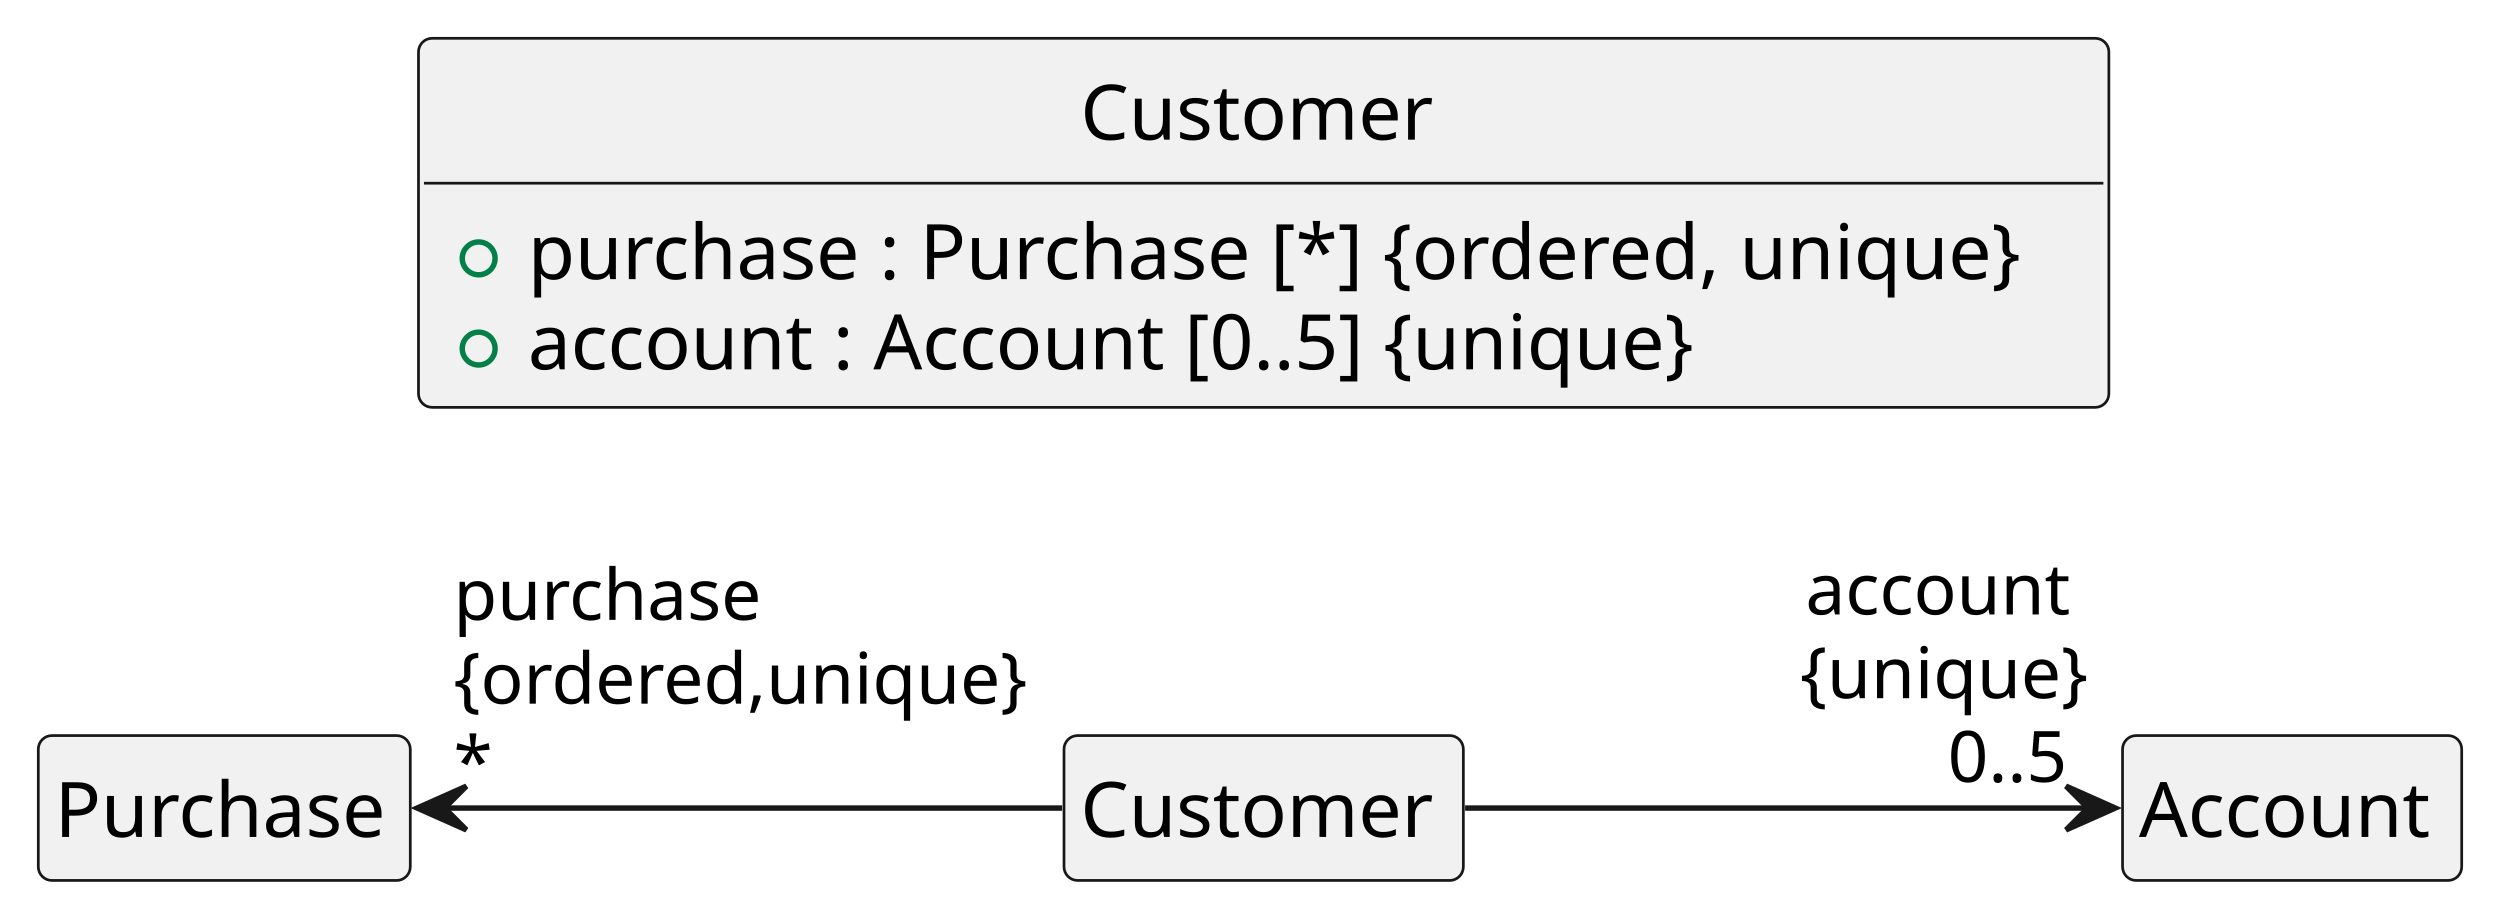
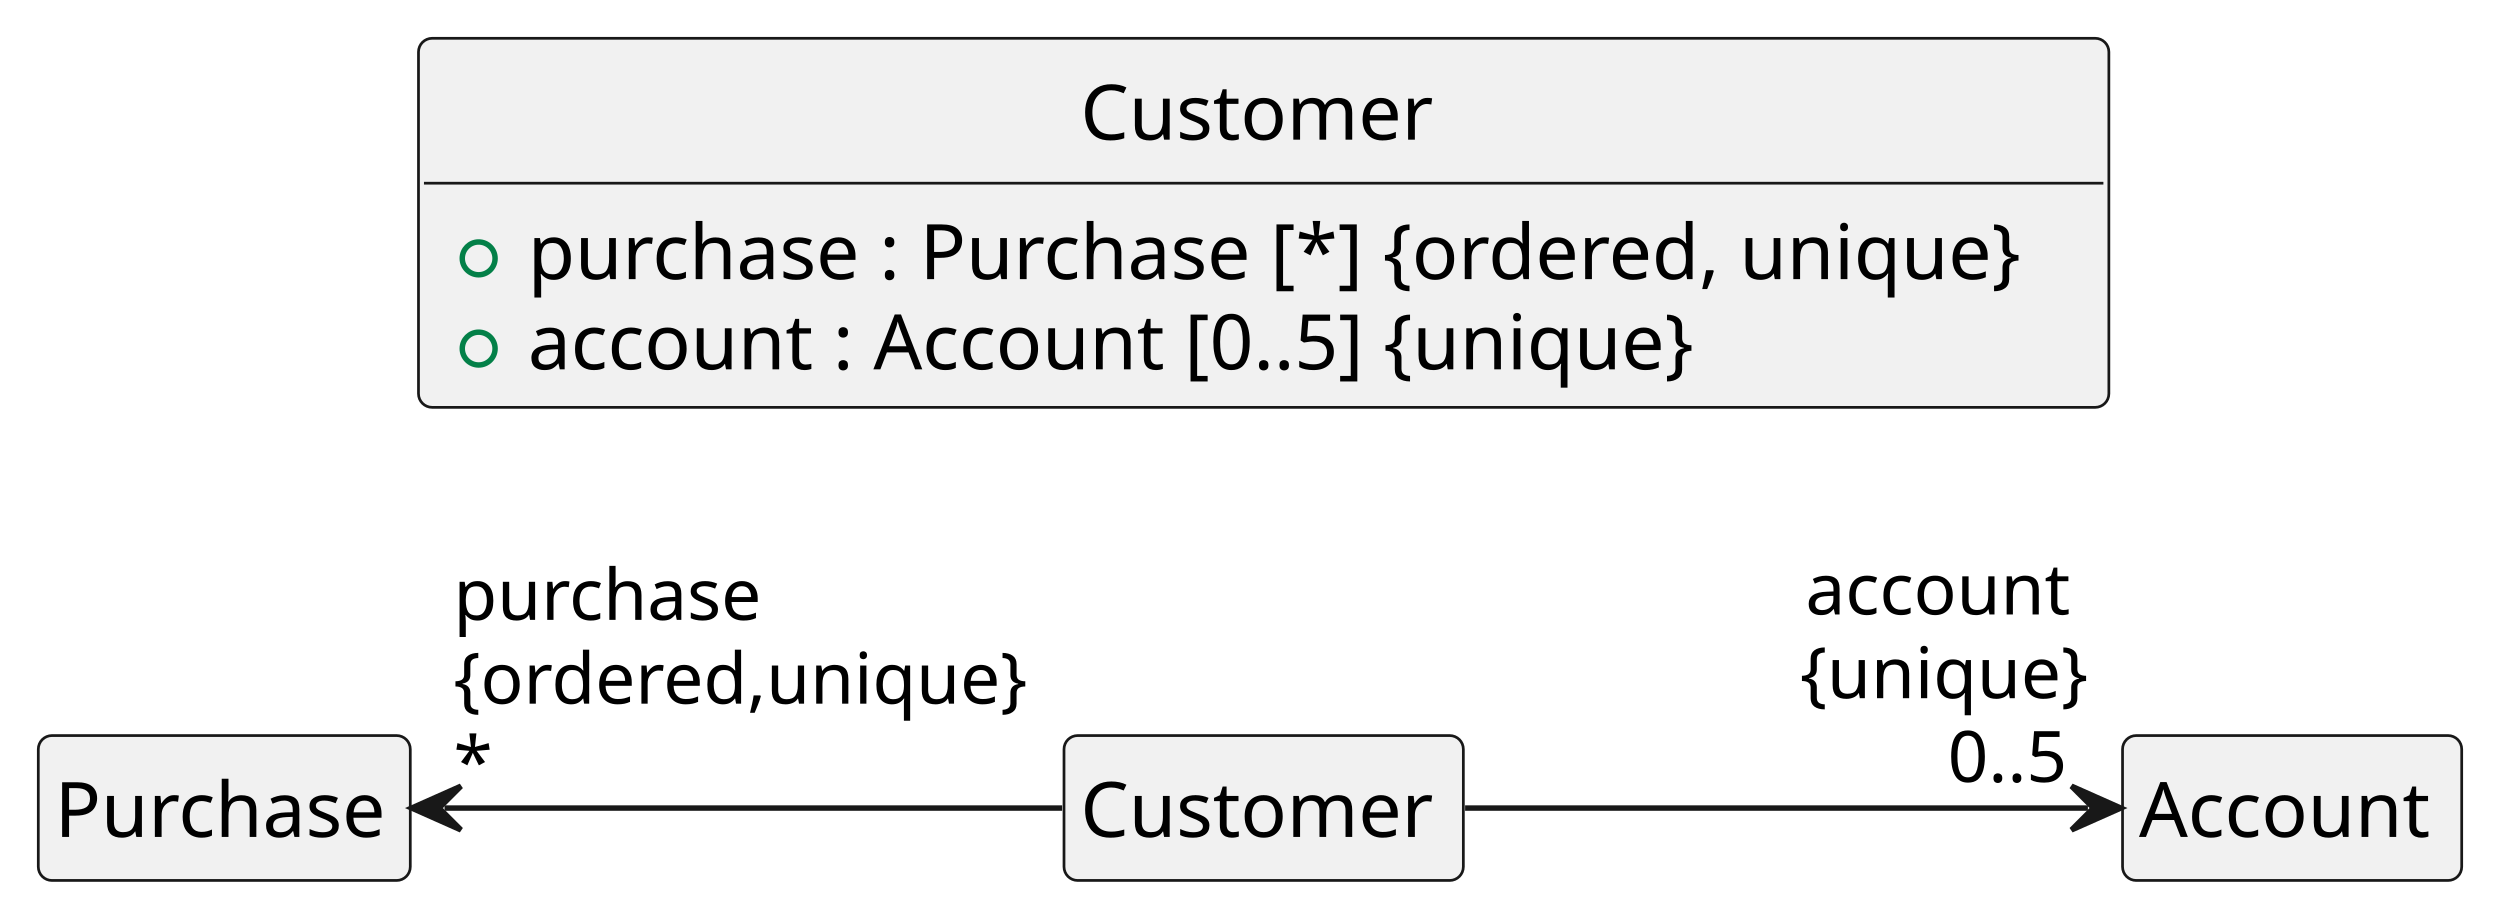
<svg xmlns="http://www.w3.org/2000/svg" contentStyleType="text/css" height="166px" preserveAspectRatio="none" style="width:457px;height:166px;" version="1.1" viewBox="0 0 457 166" width="457px" zoomAndPan="magnify">
  <defs />
  <g>
    <g id="elem_c1">
      <rect codeLine="9" fill="#F1F1F1" height="67.465" id="c1" rx="2.5" ry="2.5" style="stroke:#181818;stroke-width:0.5;" width="309" x="76.5" y="7" />
      <text fill="#000000" font-family="sans-serif" font-size="14" lengthAdjust="spacing" textLength="67" x="197.5" y="25.535">Customer</text>
      <line style="stroke:#181818;stroke-width:0.5;" x1="77.5" x2="384.5" y1="33.488" y2="33.488" />
      <ellipse cx="87.5" cy="47.232" fill="none" rx="3" ry="3" style="stroke:#038048;stroke-width:1.0;" />
      <text fill="#000000" font-family="sans-serif" font-size="14" lengthAdjust="spacing" textLength="283" x="96.5" y="51.023">purchase : Purchase [*] {ordered, unique}</text>
      <ellipse cx="87.5" cy="63.721" fill="none" rx="3" ry="3" style="stroke:#038048;stroke-width:1.0;" />
      <text fill="#000000" font-family="sans-serif" font-size="14" lengthAdjust="spacing" textLength="224" x="96.5" y="67.512">account : Account [0..5] {unique}</text>
    </g>
    <g id="elem_Purchase">
      <rect codeLine="14" fill="#F1F1F1" height="26.488" id="Purchase" rx="2.5" ry="2.5" style="stroke:#181818;stroke-width:0.5;" width="68" x="7" y="134.46" />
      <text fill="#000000" font-family="sans-serif" font-size="14" lengthAdjust="spacing" textLength="62" x="10" y="152.995">Purchase</text>
    </g>
    <g id="elem_Account">
      <rect codeLine="15" fill="#F1F1F1" height="26.488" id="Account" rx="2.5" ry="2.5" style="stroke:#181818;stroke-width:0.5;" width="62" x="388" y="134.46" />
      <text fill="#000000" font-family="sans-serif" font-size="14" lengthAdjust="spacing" textLength="56" x="391" y="152.995">Account</text>
    </g>
    <g id="elem_c2">
      <rect codeLine="16" fill="#F1F1F1" height="26.488" id="c2" rx="2.5" ry="2.5" style="stroke:#181818;stroke-width:0.5;" width="73" x="194.5" y="134.46" />
      <text fill="#000000" font-family="sans-serif" font-size="14" lengthAdjust="spacing" textLength="67" x="197.5" y="152.995">Customer</text>
    </g>
    <g id="link_Purchase_c2">
-       <path codeLine="20" d="M81.14,147.71 C93.69,147.71 104.33,147.71 104.33,147.71 C104.33,147.71 167.67,147.71 167.67,147.71 C167.67,147.71 180.23,147.71 194.16,147.71 " fill="none" id="Purchase-backto-c2" style="stroke:#181818;stroke-width:1.0;" />
-       <polygon fill="#181818" points="76.26,147.71,85.26,151.71,81.26,147.71,85.26,143.71,76.26,147.71" style="stroke:#181818;stroke-width:1.0;" />
+       <path codeLine="20" d="M81.26,147.71 C96.18,147.71 104.33,147.71 104.33,147.71 C104.33,147.71 167.67,147.71 167.67,147.71 C167.67,147.71 180.23,147.71 194.16,147.71 " fill="none" id="Purchase-backto-c2" style="stroke:#181818;stroke-width:1.0;" />
+       <polygon fill="#181818" points="75.26,147.71,84.26,151.71,80.26,147.71,84.26,143.71,75.26,147.71" style="stroke:#181818;stroke-width:1.0;" />
      <text fill="#000000" font-family="sans-serif" font-size="13" lengthAdjust="spacing" textLength="57" x="82.898" y="113.317">purchase</text>
      <text fill="#000000" font-family="sans-serif" font-size="13" lengthAdjust="spacing" textLength="103" x="82.898" y="128.627">{ordered,unique}</text>
      <text fill="#000000" font-family="sans-serif" font-size="13" lengthAdjust="spacing" textLength="6" x="82.898" y="143.938">*</text>
    </g>
    <g id="link_c2_Account">
-       <path codeLine="21" d="M267.82,147.71 C281.46,147.71 293.67,147.71 293.67,147.71 C293.67,147.71 356.33,147.71 356.33,147.71 C356.33,147.71 368.33,147.71 381.82,147.71 " fill="none" id="c2-to-Account" style="stroke:#181818;stroke-width:1.0;" />
-       <polygon fill="#181818" points="386.67,147.71,377.67,143.71,381.67,147.71,377.67,151.71,386.67,147.71" style="stroke:#181818;stroke-width:1.0;" />
+       <path codeLine="21" d="M267.82,147.71 C281.46,147.71 293.67,147.71 293.67,147.71 C293.67,147.71 356.33,147.71 356.33,147.71 C356.33,147.71 366,147.71 381.67,147.71 " fill="none" id="c2-to-Account" style="stroke:#181818;stroke-width:1.0;" />
+       <polygon fill="#181818" points="387.67,147.71,378.67,143.71,382.67,147.71,378.67,151.71,387.67,147.71" style="stroke:#181818;stroke-width:1.0;" />
      <text fill="#000000" font-family="sans-serif" font-size="13" lengthAdjust="spacing" textLength="50" x="330.034" y="112.318">account</text>
      <text fill="#000000" font-family="sans-serif" font-size="13" lengthAdjust="spacing" textLength="51" x="329.034" y="127.629">{unique}</text>
      <text fill="#000000" font-family="sans-serif" font-size="13" lengthAdjust="spacing" textLength="24" x="356.034" y="142.939">0..5</text>
    </g>
  </g>
</svg>
